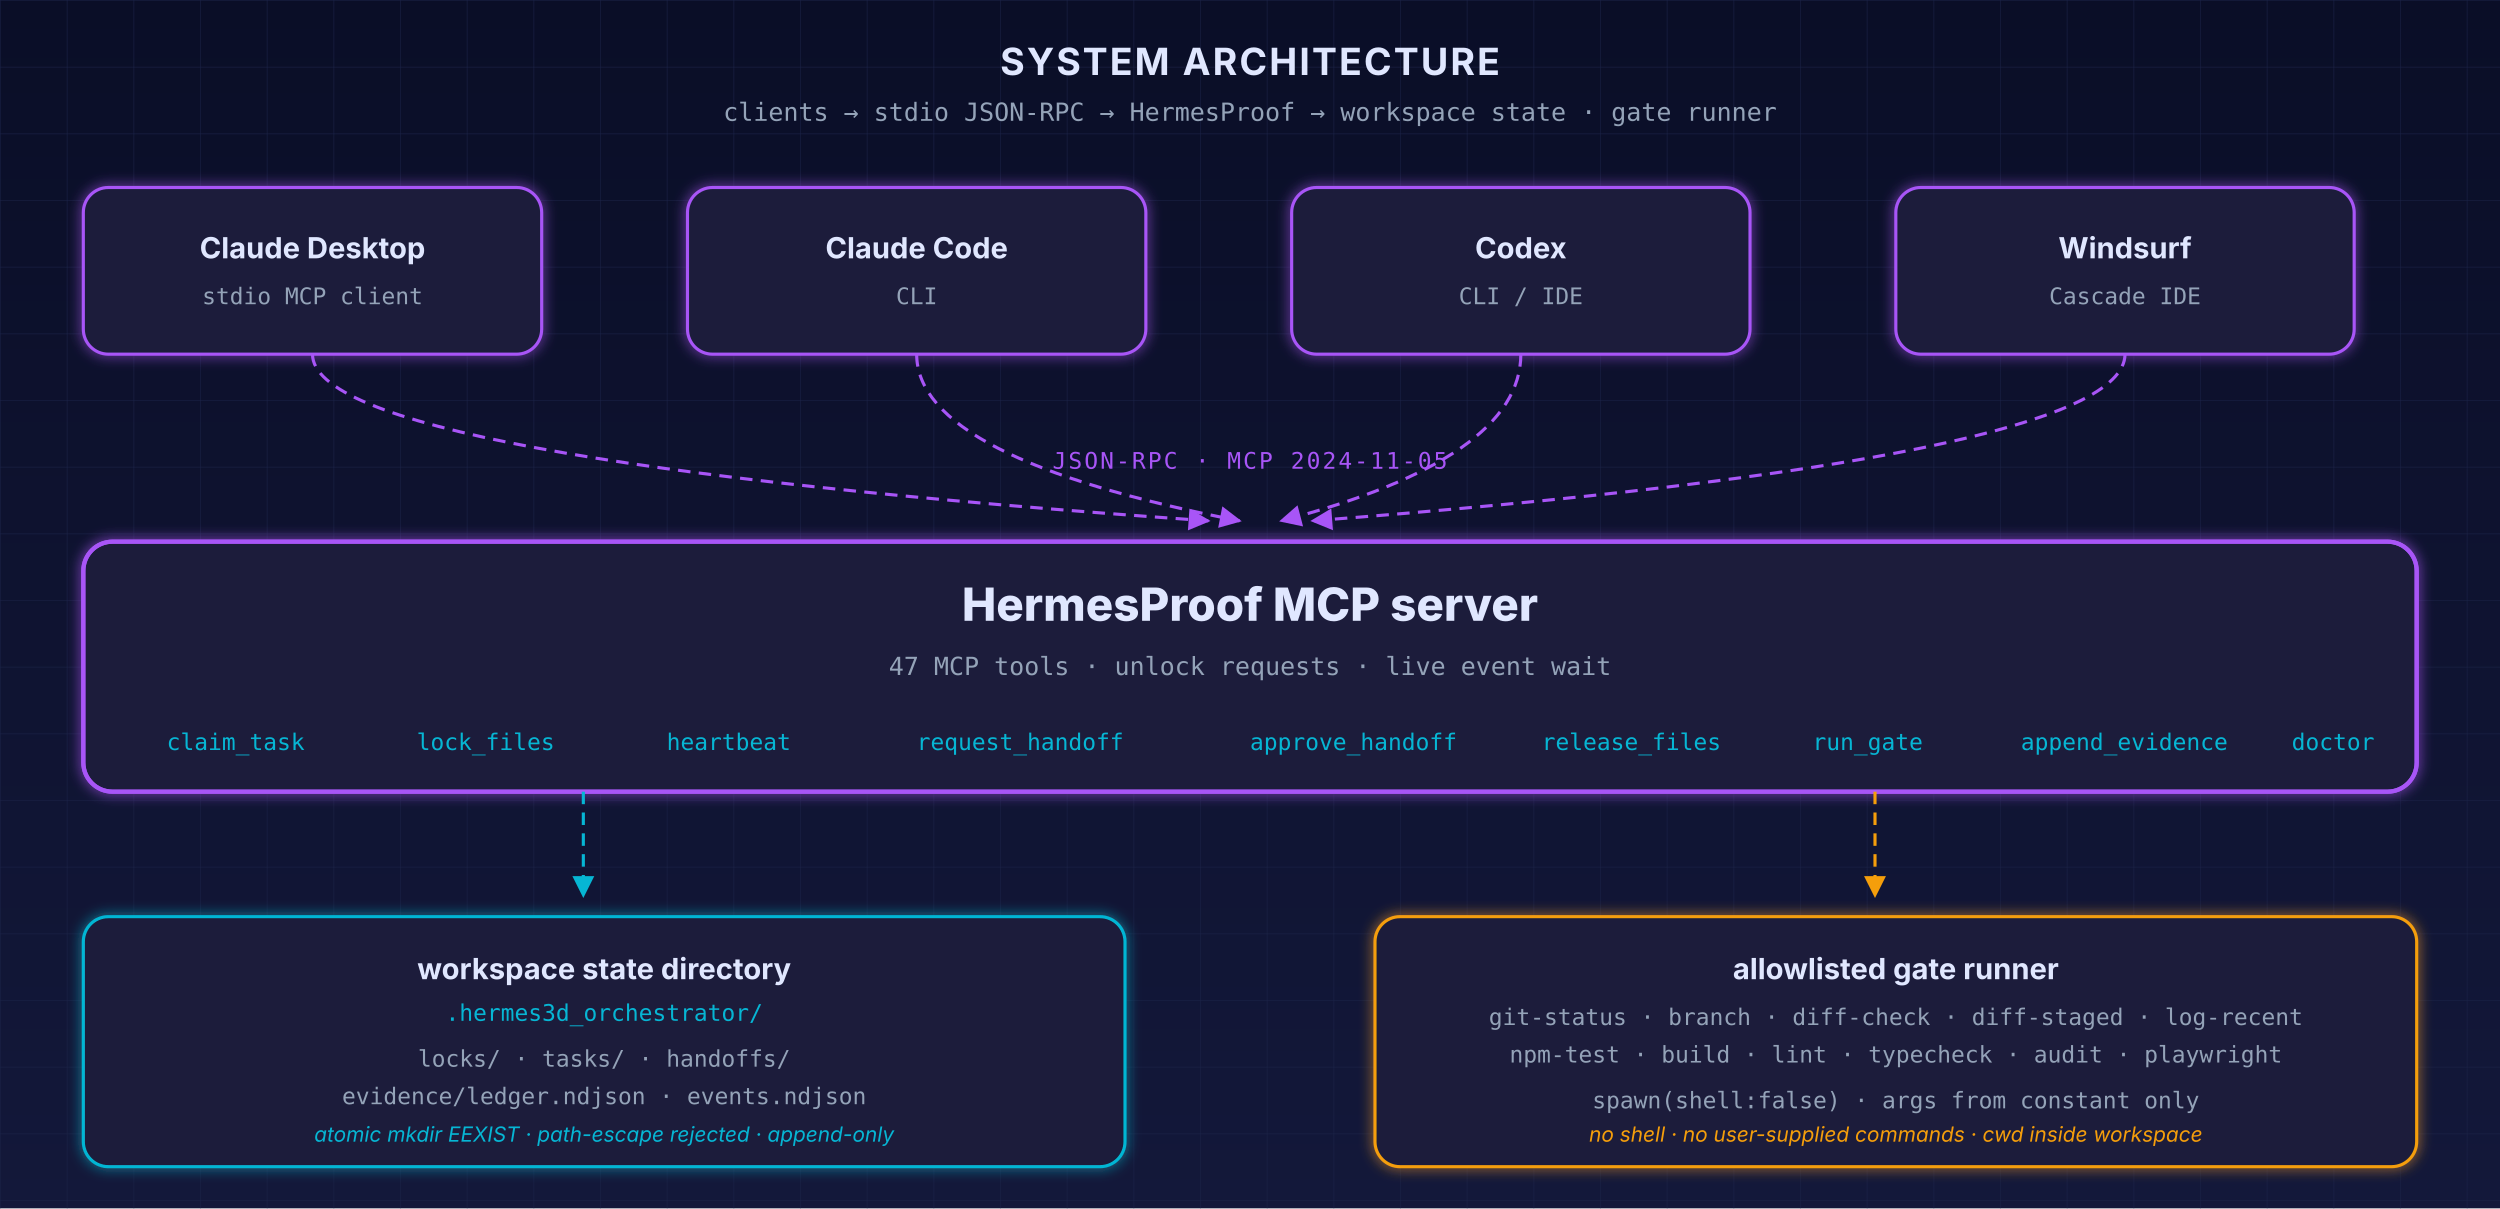
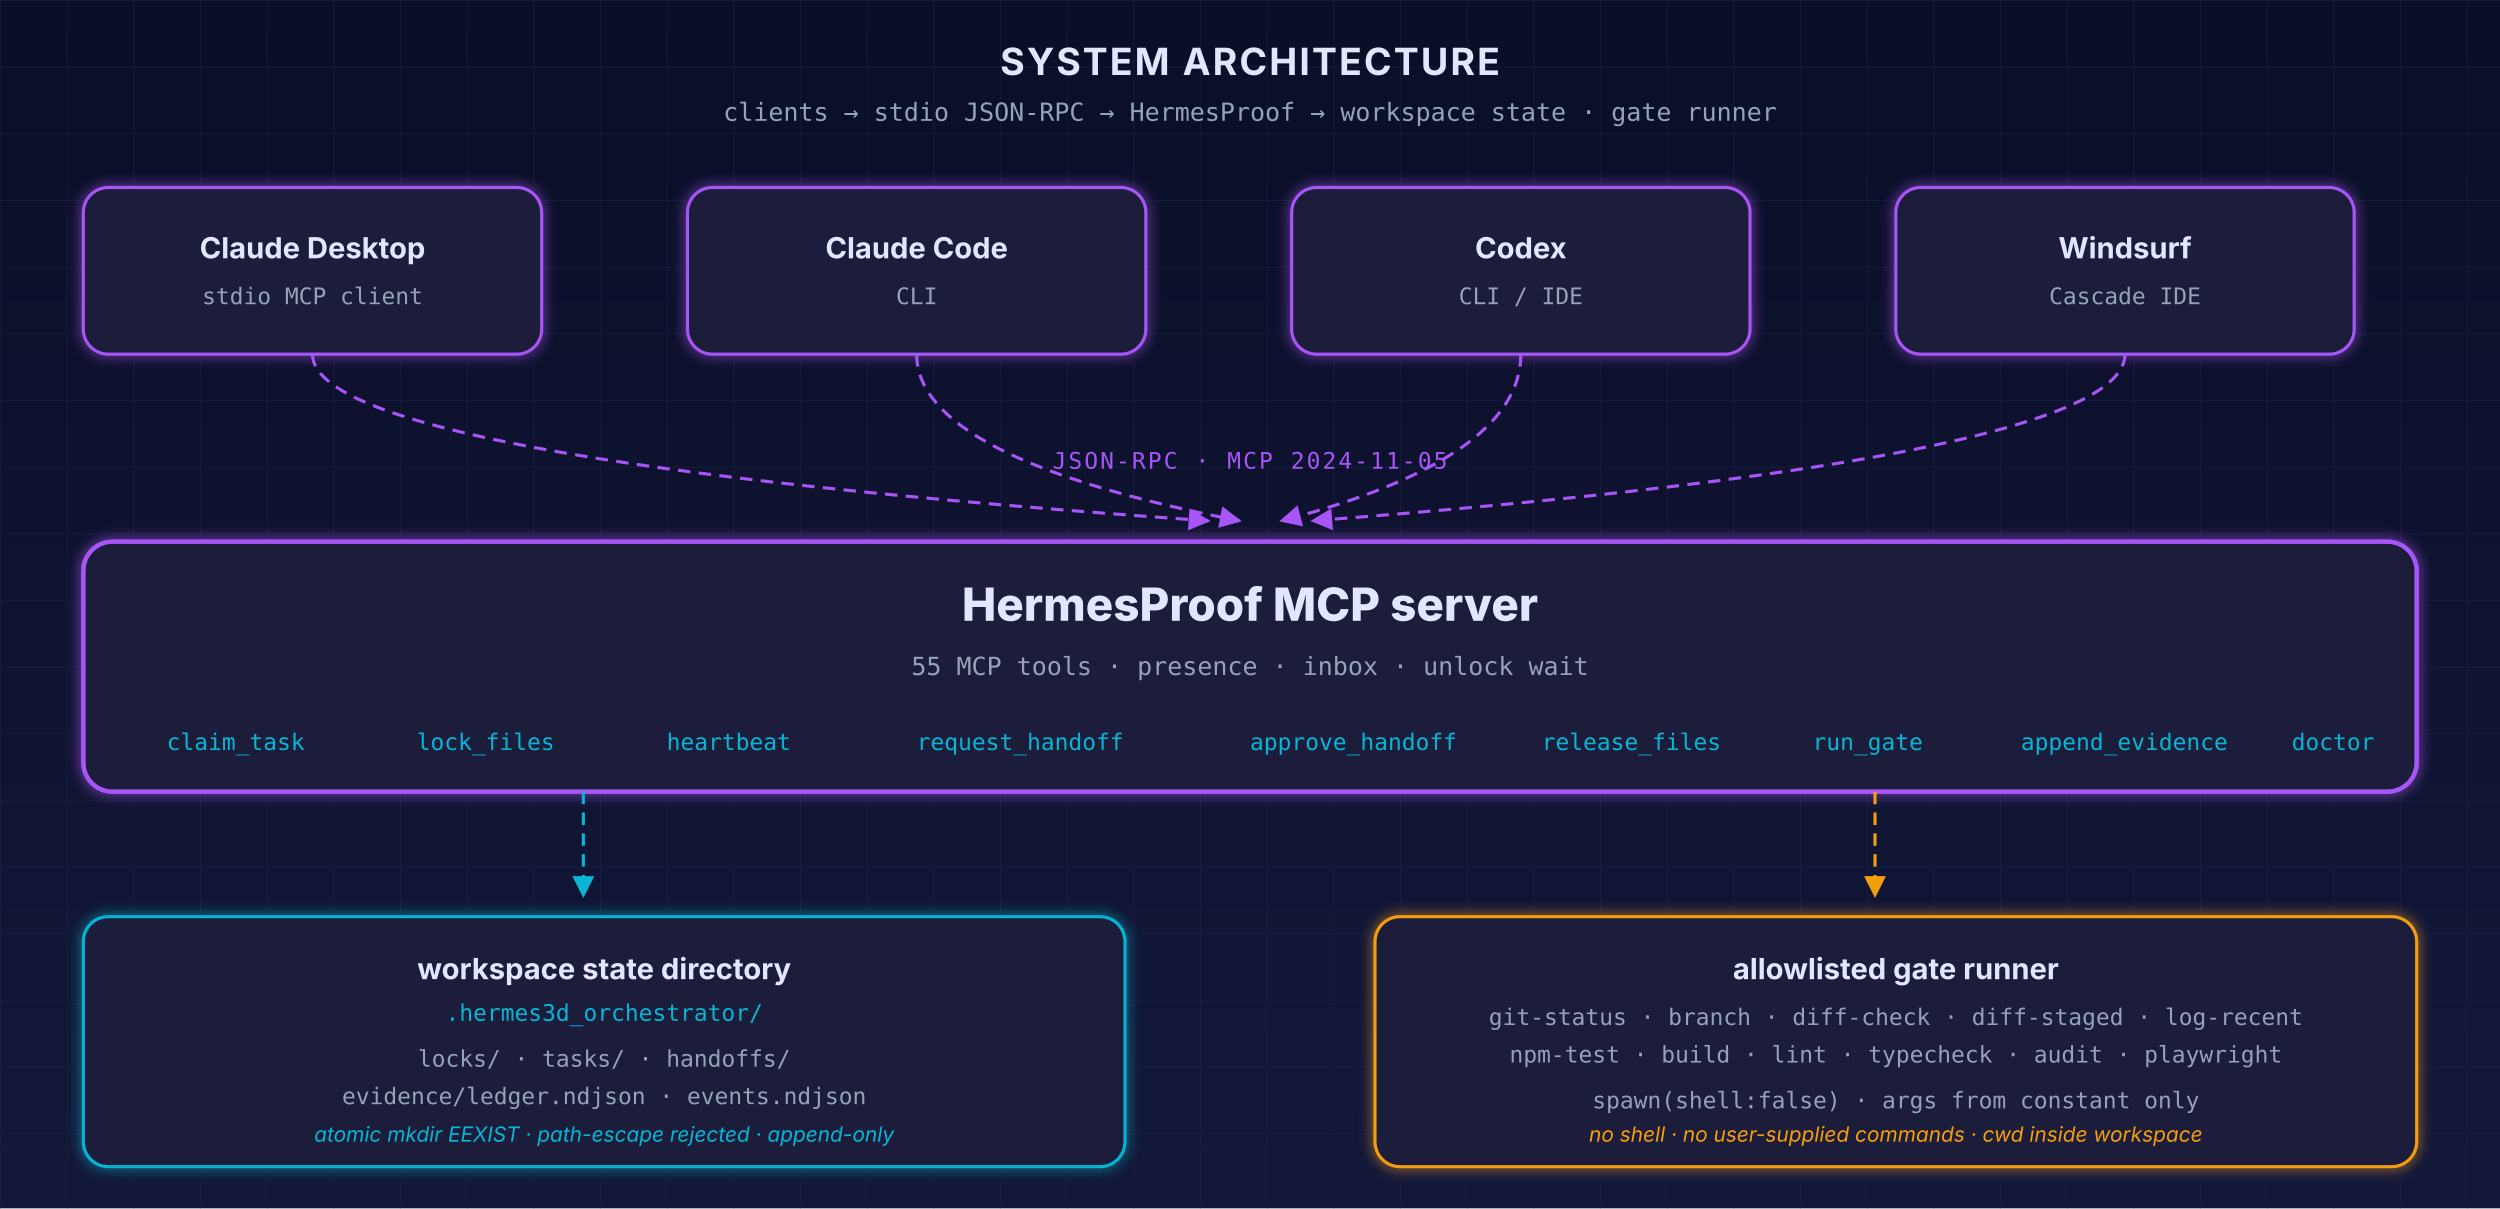
<svg xmlns="http://www.w3.org/2000/svg" viewBox="0 0 1200 580" font-family="ui-sans-serif, system-ui, -apple-system, Segoe UI, sans-serif" role="img" aria-label="HermesProof system architecture" aria-labelledby="architecture-title architecture-desc">
  <defs>
    <style>@media (prefers-reduced-motion: reduce){*{animation:none!important;animation-duration:0.001s!important}animate,animateTransform,animateMotion{display:none}}</style>
    <linearGradient id="bgA" x1="0" y1="0" x2="0" y2="1">
      <stop offset="0%" stop-color="#0a0e27" />
      <stop offset="100%" stop-color="#13183a" />
    </linearGradient>
    <pattern id="gridA" width="32" height="32" patternUnits="userSpaceOnUse">
      <path d="M 32 0 L 0 0 0 32" fill="none" stroke="#1c2348" stroke-width="0.5" />
    </pattern>
    <filter id="gA" x="-50%" y="-50%" width="200%" height="200%">
      <feGaussianBlur stdDeviation="3" result="b" />
      <feMerge>
        <feMergeNode in="b" />
        <feMergeNode in="SourceGraphic" />
      </feMerge>
    </filter>
    <marker id="arrA" viewBox="0 0 10 10" refX="9" refY="5" markerWidth="7" markerHeight="7" orient="auto-start-reverse">
      <path d="M0 0 L10 5 L0 10 z" fill="#a855f7" />
    </marker>
    <marker id="arrAt" viewBox="0 0 10 10" refX="9" refY="5" markerWidth="7" markerHeight="7" orient="auto-start-reverse">
      <path d="M0 0 L10 5 L0 10 z" fill="#06b6d4" />
    </marker>
    <marker id="arrAa" viewBox="0 0 10 10" refX="9" refY="5" markerWidth="7" markerHeight="7" orient="auto-start-reverse">
      <path d="M0 0 L10 5 L0 10 z" fill="#f59e0b" />
    </marker>
  </defs>
  <rect width="1200" height="580" fill="url(#bgA)" />
  <rect width="1200" height="580" fill="url(#gridA)" />
  <text x="600" y="36" text-anchor="middle" font-size="18" font-weight="700" fill="#e0e7ff" letter-spacing="1">SYSTEM ARCHITECTURE</text>
  <text x="600" y="58" text-anchor="middle" font-size="12" fill="#94a3b8" font-family="ui-monospace, SFMono-Regular, Menlo, monospace">clients → stdio JSON-RPC → HermesProof → workspace state · gate runner</text>
  <g transform="translate(40 90)">
    <g>
      <rect width="220" height="80" rx="12" fill="#1a1f3a" stroke="#a855f7" stroke-width="1.5" filter="url(#gA)" />
      <text x="110" y="34" text-anchor="middle" font-size="14" font-weight="700" fill="#e0e7ff">Claude Desktop</text>
      <text x="110" y="56" text-anchor="middle" font-size="11" fill="#94a3b8" font-family="ui-monospace, SFMono-Regular, Menlo, monospace">stdio MCP client</text>
    </g>
    <g transform="translate(290 0)">
      <rect width="220" height="80" rx="12" fill="#1a1f3a" stroke="#a855f7" stroke-width="1.5" filter="url(#gA)" />
      <text x="110" y="34" text-anchor="middle" font-size="14" font-weight="700" fill="#e0e7ff">Claude Code</text>
      <text x="110" y="56" text-anchor="middle" font-size="11" fill="#94a3b8" font-family="ui-monospace, SFMono-Regular, Menlo, monospace">CLI</text>
    </g>
    <g transform="translate(580 0)">
      <rect width="220" height="80" rx="12" fill="#1a1f3a" stroke="#a855f7" stroke-width="1.5" filter="url(#gA)" />
      <text x="110" y="34" text-anchor="middle" font-size="14" font-weight="700" fill="#e0e7ff">Codex</text>
      <text x="110" y="56" text-anchor="middle" font-size="11" fill="#94a3b8" font-family="ui-monospace, SFMono-Regular, Menlo, monospace">CLI / IDE</text>
    </g>
    <g transform="translate(870 0)">
      <rect width="220" height="80" rx="12" fill="#1a1f3a" stroke="#a855f7" stroke-width="1.5" filter="url(#gA)" />
      <text x="110" y="34" text-anchor="middle" font-size="14" font-weight="700" fill="#e0e7ff">Windsurf</text>
      <text x="110" y="56" text-anchor="middle" font-size="11" fill="#94a3b8" font-family="ui-monospace, SFMono-Regular, Menlo, monospace">Cascade IDE</text>
    </g>
  </g>
  <g fill="none" stroke="#a855f7" stroke-width="1.5" stroke-dasharray="6 4">
    <path d="M 150 170 Q 150 220 580 250" marker-end="url(#arrA)">
      <animate attributeName="stroke-dashoffset" values="0;-20" dur="1s" repeatCount="indefinite" />
    </path>
    <path d="M 440 170 Q 440 220 595 250" marker-end="url(#arrA)">
      <animate attributeName="stroke-dashoffset" values="0;-20" dur="1s" repeatCount="indefinite" />
    </path>
    <path d="M 730 170 Q 730 220 615 250" marker-end="url(#arrA)">
      <animate attributeName="stroke-dashoffset" values="0;-20" dur="1s" repeatCount="indefinite" />
    </path>
    <path d="M 1020 170 Q 1020 220 630 250" marker-end="url(#arrA)">
      <animate attributeName="stroke-dashoffset" values="0;-20" dur="1s" repeatCount="indefinite" />
    </path>
  </g>
  <text x="600" y="225" text-anchor="middle" font-size="11" fill="#a855f7" font-family="ui-monospace, SFMono-Regular, Menlo, monospace" letter-spacing="1">JSON-RPC · MCP 2024-11-05</text>
  <g transform="translate(40 260)">
    <rect width="1120" height="120" rx="14" fill="#1a1f3a" stroke="#a855f7" stroke-width="2" filter="url(#gA)" />
    <rect width="1120" height="120" rx="14" fill="none" stroke="#a855f7" stroke-width="2">
      <animate attributeName="stroke-opacity" values="0.4;1;0.4" dur="3s" repeatCount="indefinite" />
    </rect>
    <text x="560" y="38" text-anchor="middle" font-size="22" font-weight="800" fill="#e0e7ff">HermesProof MCP server</text>
-     <text x="560" y="64" text-anchor="middle" font-size="12" fill="#94a3b8" font-family="ui-monospace, SFMono-Regular, Menlo, monospace">47 MCP tools · unlock requests · live event wait</text>
+     <text x="560" y="64" text-anchor="middle" font-size="12" fill="#94a3b8" font-family="ui-monospace, SFMono-Regular, Menlo, monospace">55 MCP tools · presence · inbox · unlock wait</text>
    <g font-family="ui-monospace, SFMono-Regular, Menlo, monospace" font-size="11" fill="#06b6d4">
      <text x="40" y="100">claim_task</text>
      <text x="160" y="100">lock_files</text>
      <text x="280" y="100">heartbeat</text>
      <text x="400" y="100">request_handoff</text>
      <text x="560" y="100">approve_handoff</text>
      <text x="700" y="100">release_files</text>
      <text x="830" y="100">run_gate</text>
      <text x="930" y="100">append_evidence</text>
      <text x="1060" y="100">doctor</text>
    </g>
  </g>
  <line x1="280" y1="380" x2="280" y2="430" stroke="#06b6d4" stroke-width="1.5" stroke-dasharray="6 4" marker-end="url(#arrAt)">
    <animate attributeName="stroke-dashoffset" values="0;-20" dur="1s" repeatCount="indefinite" />
  </line>
  <line x1="900" y1="380" x2="900" y2="430" stroke="#f59e0b" stroke-width="1.5" stroke-dasharray="6 4" marker-end="url(#arrAa)">
    <animate attributeName="stroke-dashoffset" values="0;-20" dur="1s" repeatCount="indefinite" />
  </line>
  <g transform="translate(40 440)">
    <rect width="500" height="120" rx="12" fill="#1a1f3a" stroke="#06b6d4" stroke-width="1.5" filter="url(#gA)" />
    <text x="250" y="30" text-anchor="middle" font-size="14" font-weight="700" fill="#e0e7ff">workspace state directory</text>
    <text x="250" y="50" text-anchor="middle" font-size="11" fill="#06b6d4" font-family="ui-monospace, SFMono-Regular, Menlo, monospace">.hermes3d_orchestrator/</text>
    <text x="250" y="72" text-anchor="middle" font-size="11" fill="#94a3b8" font-family="ui-monospace, SFMono-Regular, Menlo, monospace">locks/ · tasks/ · handoffs/</text>
    <text x="250" y="90" text-anchor="middle" font-size="11" fill="#94a3b8" font-family="ui-monospace, SFMono-Regular, Menlo, monospace">evidence/ledger.ndjson · events.ndjson</text>
    <text x="250" y="108" text-anchor="middle" font-size="10" fill="#06b6d4" font-style="italic">atomic mkdir EEXIST · path-escape rejected · append-only</text>
  </g>
  <g transform="translate(660 440)">
    <rect width="500" height="120" rx="12" fill="#1a1f3a" stroke="#f59e0b" stroke-width="1.5" filter="url(#gA)" />
    <text x="250" y="30" text-anchor="middle" font-size="14" font-weight="700" fill="#e0e7ff">allowlisted gate runner</text>
    <text x="250" y="52" text-anchor="middle" font-size="11" fill="#94a3b8" font-family="ui-monospace, SFMono-Regular, Menlo, monospace">git-status · branch · diff-check · diff-staged · log-recent</text>
    <text x="250" y="70" text-anchor="middle" font-size="11" fill="#94a3b8" font-family="ui-monospace, SFMono-Regular, Menlo, monospace">npm-test · build · lint · typecheck · audit · playwright</text>
    <text x="250" y="92" text-anchor="middle" font-size="11" fill="#94a3b8" font-family="ui-monospace, SFMono-Regular, Menlo, monospace">spawn(shell:false) · args from constant only</text>
    <text x="250" y="108" text-anchor="middle" font-size="10" fill="#f59e0b" font-style="italic">no shell · no user-supplied commands · cwd inside workspace</text>
  </g>
</svg>
